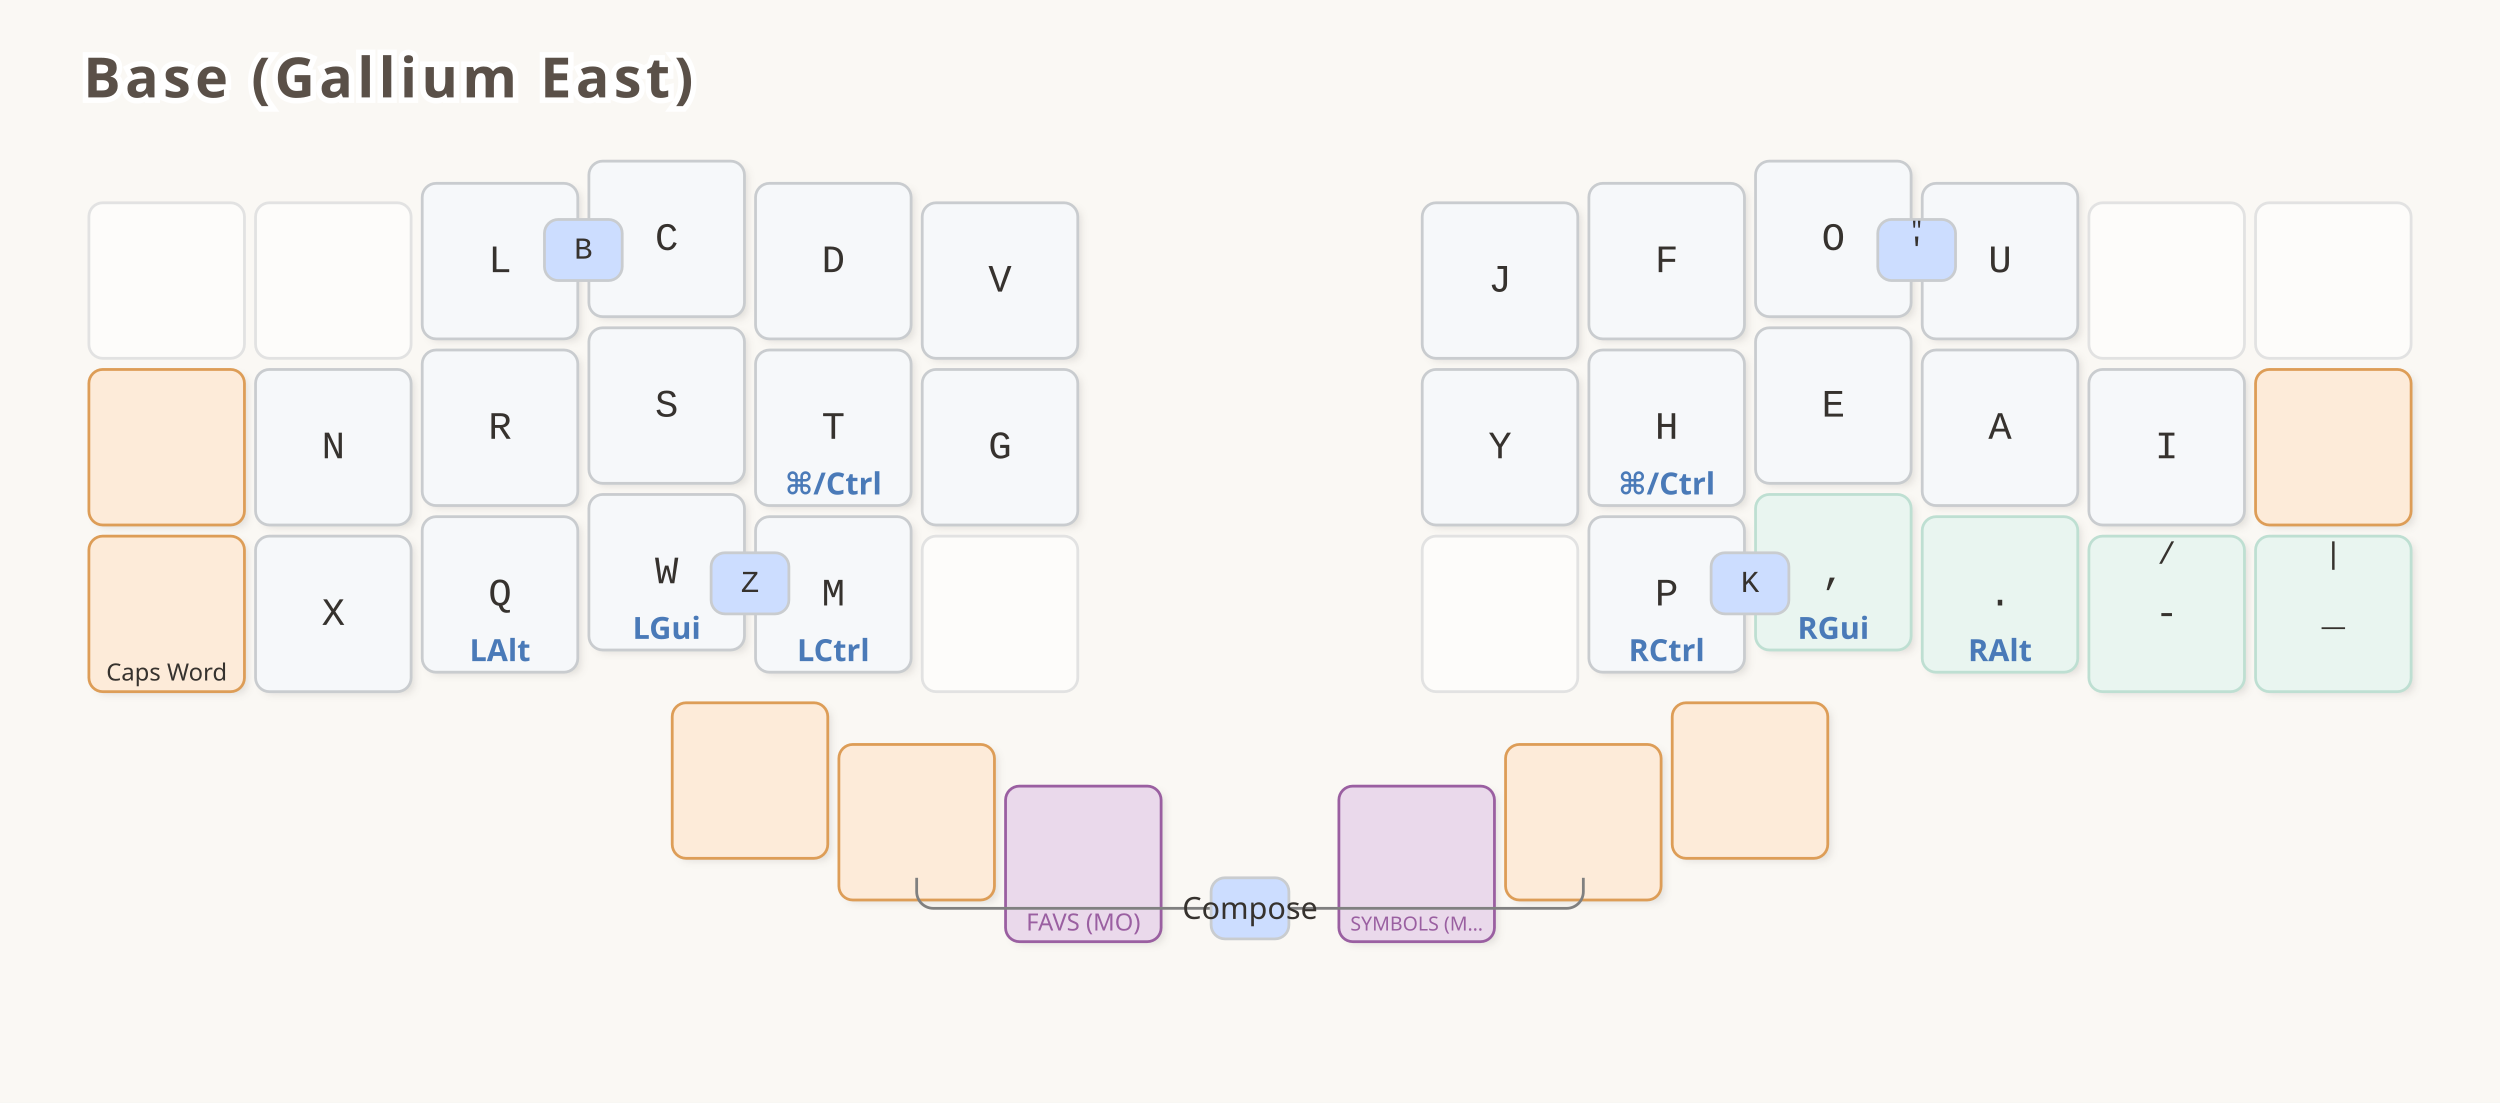
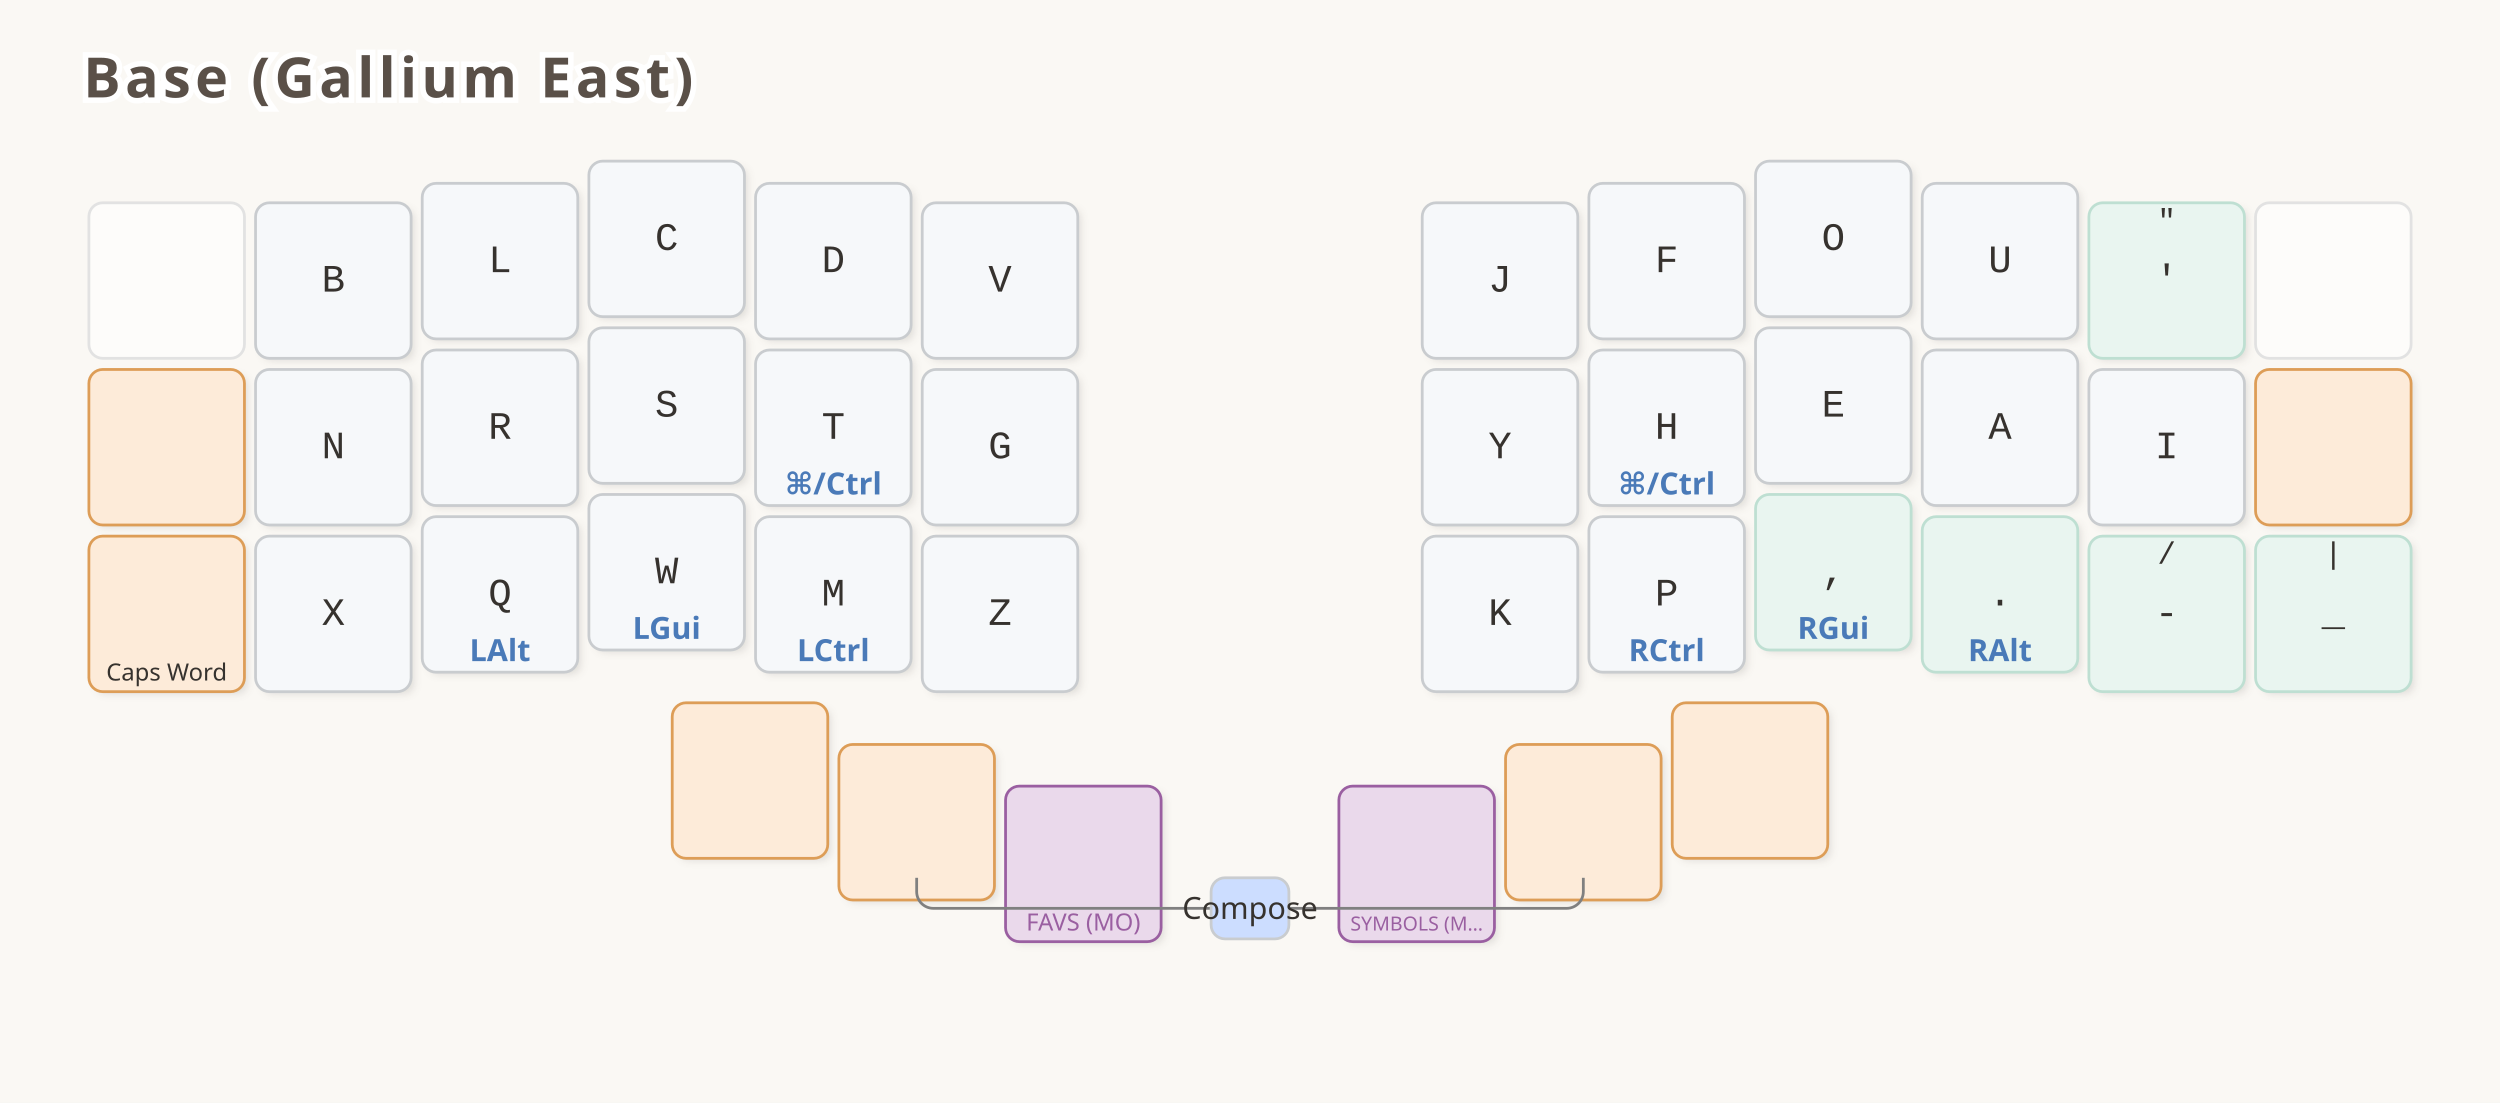
<svg xmlns="http://www.w3.org/2000/svg" xmlns:xlink="http://www.w3.org/1999/xlink" width="900" height="397" viewBox="0 0 900 397" class="keymap">
  <defs>
    <filter id="sh" x="-50%" y="-50%" width="200%" height="200%" color-interpolation-filters="sRGB">
      <feGaussianBlur stdDeviation="1.6" />
    </filter>
  </defs>
  <rect x="0" y="0" width="100%" height="100%" fill="#faf8f4" />
  <defs>/* start glyphs */
<svg id="mdi:apple-keyboard-shift">
      <svg id="mdi-apple-keyboard-shift" viewBox="0 0 24 24">
        <path d="M15,18V12H17.17L12,6.83L6.83,12H9V18H15M12,4L22,14H17V20H7V14H2L12,4Z" />
        <defs>
          <pattern id="stripes" patternUnits="userSpaceOnUse" width="8" height="8" patternTransform="rotate(45)">
            <rect width="8" height="8" fill="#efefef" />
            <rect width="4" height="8" fill="#c8c8c8" />
          </pattern>
        </defs>
      </svg>
      <defs>
        <pattern id="stripes" patternUnits="userSpaceOnUse" width="8" height="8" patternTransform="rotate(45)">
          <rect width="8" height="8" fill="#efefef" />
          <rect width="4" height="8" fill="#c8c8c8" />
        </pattern>
      </defs>
    </svg>
    <svg id="mdi:backspace-outline">
      <svg id="mdi-backspace-outline" viewBox="0 0 24 24">
        <path d="M19,15.59L17.59,17L14,13.41L10.41,17L9,15.59L12.59,12L9,8.41L10.41,7L14,10.59L17.59,7L19,8.41L15.41,12L19,15.59M22,3A2,2 0 0,1 24,5V19A2,2 0 0,1 22,21H7C6.31,21 5.77,20.64 5.41,20.11L0,12L5.41,3.88C5.77,3.35 6.31,3 7,3H22M22,5H7L2.28,12L7,19H22V5Z" />
        <defs>
          <pattern id="stripes" patternUnits="userSpaceOnUse" width="8" height="8" patternTransform="rotate(45)">
            <rect width="8" height="8" fill="#efefef" />
            <rect width="4" height="8" fill="#c8c8c8" />
          </pattern>
        </defs>
      </svg>
      <defs>
        <pattern id="stripes" patternUnits="userSpaceOnUse" width="8" height="8" patternTransform="rotate(45)">
          <rect width="8" height="8" fill="#efefef" />
          <rect width="4" height="8" fill="#c8c8c8" />
        </pattern>
      </defs>
    </svg>
    <svg id="mdi:format-letter-case-upper">
      <svg id="mdi-format-letter-case-upper" viewBox="0 0 24 24">
        <path d="M20.06,18C20,17.83 19.91,17.54 19.86,17.11C19.19,17.81 18.38,18.16 17.45,18.16C16.62,18.16 15.93,17.92 15.4,17.45C14.87,17 14.6,16.39 14.6,15.66C14.6,14.78 14.93,14.1 15.6,13.61C16.27,13.12 17.21,12.88 18.43,12.88H19.83V12.24C19.83,11.75 19.68,11.36 19.38,11.07C19.08,10.78 18.63,10.64 18.05,10.64C17.53,10.64 17.1,10.76 16.75,11C16.4,11.25 16.23,11.54 16.23,11.89H14.77C14.77,11.46 14.92,11.05 15.22,10.65C15.5,10.25 15.93,9.94 16.44,9.71C16.95,9.5 17.5,9.36 18.13,9.36C19.11,9.36 19.87,9.6 20.42,10.09C20.97,10.58 21.26,11.25 21.28,12.11V16C21.28,16.8 21.38,17.42 21.58,17.88V18H20.06M17.66,16.88C18.11,16.88 18.54,16.77 18.95,16.56C19.35,16.35 19.65,16.07 19.83,15.73V14.16H18.7C16.93,14.16 16.04,14.63 16.04,15.57C16.04,16 16.19,16.3 16.5,16.53C16.8,16.76 17.18,16.88 17.66,16.88M5.46,13.71H9.53L7.5,8.29L5.46,13.71M6.64,6H8.36L13.07,18H11.14L10.17,15.43H4.82L3.86,18H1.93L6.64,6M2,20H13V22H2V20Z" />
        <defs>
          <pattern id="stripes" patternUnits="userSpaceOnUse" width="8" height="8" patternTransform="rotate(45)">
            <rect width="8" height="8" fill="#efefef" />
            <rect width="4" height="8" fill="#c8c8c8" />
          </pattern>
        </defs>
      </svg>
      <defs>
        <pattern id="stripes" patternUnits="userSpaceOnUse" width="8" height="8" patternTransform="rotate(45)">
          <rect width="8" height="8" fill="#efefef" />
          <rect width="4" height="8" fill="#c8c8c8" />
        </pattern>
      </defs>
    </svg>
    <svg id="mdi:keyboard-esc">
      <svg id="mdi-keyboard-esc" viewBox="0 0 24 24">
        <path d="M1 7H7V9H3V11H7V13H3V15H7V17H1V7M11 7H15V9H11V11H13C14.11 11 15 11.9 15 13V15C15 16.11 14.11 17 13 17H9V15H13V13H11C9.9 13 9 12.11 9 11V9C9 7.9 9.9 7 11 7M19 7H21C22.11 7 23 7.9 23 9V10H21V9H19V15H21V14H23V15C23 16.11 22.11 17 21 17H19C17.9 17 17 16.11 17 15V9C17 7.9 17.9 7 19 7Z" />
        <defs>
          <pattern id="stripes" patternUnits="userSpaceOnUse" width="8" height="8" patternTransform="rotate(45)">
            <rect width="8" height="8" fill="#efefef" />
            <rect width="4" height="8" fill="#c8c8c8" />
          </pattern>
        </defs>
      </svg>
      <defs>
        <pattern id="stripes" patternUnits="userSpaceOnUse" width="8" height="8" patternTransform="rotate(45)">
          <rect width="8" height="8" fill="#efefef" />
          <rect width="4" height="8" fill="#c8c8c8" />
        </pattern>
      </defs>
    </svg>
    <svg id="mdi:keyboard-return">
      <svg id="mdi-keyboard-return" viewBox="0 0 24 24">
        <path d="M19,7V11H5.83L9.41,7.41L8,6L2,12L8,18L9.41,16.58L5.83,13H21V7H19Z" />
        <defs>
          <pattern id="stripes" patternUnits="userSpaceOnUse" width="8" height="8" patternTransform="rotate(45)">
            <rect width="8" height="8" fill="#efefef" />
            <rect width="4" height="8" fill="#c8c8c8" />
          </pattern>
        </defs>
      </svg>
      <defs>
        <pattern id="stripes" patternUnits="userSpaceOnUse" width="8" height="8" patternTransform="rotate(45)">
          <rect width="8" height="8" fill="#efefef" />
          <rect width="4" height="8" fill="#c8c8c8" />
        </pattern>
      </defs>
    </svg>
    <svg id="mdi:keyboard-space">
      <svg id="mdi-keyboard-space" viewBox="0 0 24 24">
        <path d="M3 15H5V19H19V15H21V19C21 20.1 20.1 21 19 21H5C3.9 21 3 20.1 3 19V15Z" />
        <defs>
          <pattern id="stripes" patternUnits="userSpaceOnUse" width="8" height="8" patternTransform="rotate(45)">
            <rect width="8" height="8" fill="#efefef" />
            <rect width="4" height="8" fill="#c8c8c8" />
          </pattern>
        </defs>
      </svg>
      <defs>
        <pattern id="stripes" patternUnits="userSpaceOnUse" width="8" height="8" patternTransform="rotate(45)">
          <rect width="8" height="8" fill="#efefef" />
          <rect width="4" height="8" fill="#c8c8c8" />
        </pattern>
      </defs>
    </svg>
    <svg id="mdi:keyboard-tab">
      <svg id="mdi-keyboard-tab" viewBox="0 0 24 24">
        <path d="M20,18H22V6H20M11.59,7.41L15.17,11H1V13H15.17L11.59,16.58L13,18L19,12L13,6L11.59,7.41Z" />
        <defs>
          <pattern id="stripes" patternUnits="userSpaceOnUse" width="8" height="8" patternTransform="rotate(45)">
            <rect width="8" height="8" fill="#efefef" />
            <rect width="4" height="8" fill="#c8c8c8" />
          </pattern>
        </defs>
      </svg>
      <defs>
        <pattern id="stripes" patternUnits="userSpaceOnUse" width="8" height="8" patternTransform="rotate(45)">
          <rect width="8" height="8" fill="#efefef" />
          <rect width="4" height="8" fill="#c8c8c8" />
        </pattern>
      </defs>
    </svg>
    <svg id="mdi:layers-outline">
      <svg id="mdi-layers-outline" viewBox="0 0 24 24">
        <path d="M12,18.54L19.37,12.8L21,14.07L12,21.07L3,14.07L4.62,12.81L12,18.54M12,16L3,9L12,2L21,9L12,16M12,4.53L6.26,9L12,13.47L17.74,9L12,4.53Z" />
        <defs>
          <pattern id="stripes" patternUnits="userSpaceOnUse" width="8" height="8" patternTransform="rotate(45)">
            <rect width="8" height="8" fill="#efefef" />
            <rect width="4" height="8" fill="#c8c8c8" />
          </pattern>
        </defs>
      </svg>
      <defs>
        <pattern id="stripes" patternUnits="userSpaceOnUse" width="8" height="8" patternTransform="rotate(45)">
          <rect width="8" height="8" fill="#efefef" />
          <rect width="4" height="8" fill="#c8c8c8" />
        </pattern>
      </defs>
    </svg>
  </defs>/* end glyphs */
<style>/* inherit to force styles through use tags */
svg path {
    fill: inherit;
}

/* font and background color specifications */
svg.keymap {
    font-family: 'Source Sans 3','Source Sans Pro',sans-serif;
    font-size: 14px;
    font-kerning: normal;
    text-rendering: optimizeLegibility;
    fill: #24292e;
}

/* default key styling */
rect.key {
    fill: #f6f8fa;
}

rect.key, rect.combo {
    stroke: #c9cccf;
    stroke-width: 1;
}

/* default key side styling, only used is draw_key_sides is set */
rect.side {
    filter: brightness(90%);
}

/* color accent for combo boxes */
rect.combo, rect.combo-separate {
    fill: #cdf;
}

/* color accent for held keys */
rect.held, rect.combo.held {
    fill: #fdd;
}

/* color accent for ghost (optional) keys */
rect.ghost, rect.combo.ghost {
    stroke-dasharray: 4, 4;
    stroke-width: 2;
}

text {
    text-anchor: middle;
    dominant-baseline: middle;
}

/* styling for layer labels */
text.label {
    font-weight: 600;
    font-size: 20px;
    letter-spacing: 0.08em;
    fill: #5a5048;
    text-anchor: start;
    stroke: white;
    stroke-width: 4;
    paint-order: stroke;
}

/* styling for optional footer */
text.footer {
    text-anchor: end;
    dominant-baseline: auto;
    stroke: white;
    stroke-width: 4;
    paint-order: stroke;
}

/* styling for combo tap, and key non-tap label text */
text.combo, text.hold, text.shifted, text.left, text.right, text.tl, text.tr, text.bl, text.br {
    font-size: 11px;
}

text.hold, text.bl, text.br {
    text-anchor: middle;
    dominant-baseline: auto;
}

text.shifted, text.tl, text.tr {
    text-anchor: middle;
    dominant-baseline: hanging;
}

text.left, text.tl, text.bl {
    text-anchor: start;
}

text.right, text.tr, text.br {
    text-anchor: end;
}

text.layer-activator {
    text-decoration: underline;
}

/* styling for hold/shifted label text in combo box */
text.combo.hold, text.combo.shifted, text.combo.left, text.combo.right {
    font-size: 8px;
}

/* lighter symbol for transparent keys */
text.trans {
    fill: #7b7e81;
}

/* styling for combo dendrons */
path.combo {
    stroke-width: 1;
    stroke: gray;
    fill: none;
}

/* Start Tabler Icons Cleanup */
/* cannot use height/width with glyphs */
.icon-tabler &gt; path {
    fill: inherit;
    stroke: inherit;
    stroke-width: 2;
}
/* hide tabler's default box */
.icon-tabler &gt; path[stroke="none"][fill="none"] {
    visibility: hidden;
}
/* End Tabler Icons Cleanup */

/* Two-tier palette: pale fills = content regions (ambient), vivid = behavior */
/* Tier 1 - ambient content categories (default dark text) */
/* Palette: grey = alphas/trans (default), white = unused, green = symbols,
   purple = layers, blue = navigation (incl. latches), orange = everything else */
svg.keymap { fill: #36322e; }
.key.none rect.key { fill: white; opacity: 50%; }
.key.symbol rect.key { fill: #e9f5f0; stroke: #bedfd2; }
.key.layer rect.key { fill: #ead9eb; stroke: #9a5fa1; }
.key.layer.tap, .key.layer.hold, .key.layer.shifted { fill: #9a5fa1; }
.key.nav rect.key { fill: #dbe9f8; stroke: #6b97c9; }
.key.delhold.tap, .key.delhold.hold, .key.delhold.shifted { fill: #c25f54; }
.key.editing rect.key, .key.state rect.key, .key.danger rect.key, .key.modifier rect.key { fill: #fdebd9; stroke: #dd9d57; }
.key.system rect.key { fill: #f9f0c9; stroke: #cdb94e; }
.key.modifier.tap, .key.modifier.hold, .key.modifier.shifted { fill: #b06c1f; }
.key.modtap.hold { fill: #4a7ab8; font-weight: bold; }
.key.held rect.key { fill: url(#stripes); stroke: #999999; }
.combo.state rect.key { fill: #fdebd9; stroke: #dd9d57; }
.combo.symbol rect.key { fill: #e9f5f0; stroke: #bedfd2; }
.key.shifted { transform: translateY(2px); }
.key.hold {transform: translateY(-2px); }
</style>
  <g transform="translate(30, 0)" class="layer-Base (Gallium East)">
    <text x="0" y="28" class="label" id="Base-Gallium-East">Base (Gallium East)</text>
    <g transform="translate(0, 56)">
      <g transform="translate(30, 45)" class="key none keypos-0">
        <rect rx="5" ry="5" x="-28" y="-28" width="56" height="56" class="key none" />
      </g>
-       <g transform="translate(90, 45)" class="key none keypos-1">
-         <rect rx="5" ry="5" x="-28" y="-28" width="56" height="56" class="key none" />
+       <g transform="translate(90, 45)" class="key keypos-1">
+         <rect x="-25.2" y="-25.5" width="54" height="54" rx="3" ry="3" fill="#3a2f25" opacity="0.16" filter="url(#sh)" />
+         <rect rx="5" ry="5" x="-28" y="-28" width="56" height="56" class="key" />
+         <text style="font-family:SFMono-Regular,Consolas,Liberation Mono,Menlo,monospace" x="0" y="0" class="key tap">B</text>
      </g>
      <g transform="translate(150, 38)" class="key keypos-2">
        <rect x="-25.2" y="-25.5" width="54" height="54" rx="3" ry="3" fill="#3a2f25" opacity="0.16" filter="url(#sh)" />
        <rect rx="5" ry="5" x="-28" y="-28" width="56" height="56" class="key" />
        <text style="font-family:SFMono-Regular,Consolas,Liberation Mono,Menlo,monospace" x="0" y="0" class="key tap">L</text>
      </g>
      <g transform="translate(210, 30)" class="key keypos-3">
        <rect x="-25.2" y="-25.5" width="54" height="54" rx="3" ry="3" fill="#3a2f25" opacity="0.16" filter="url(#sh)" />
        <rect rx="5" ry="5" x="-28" y="-28" width="56" height="56" class="key" />
        <text style="font-family:SFMono-Regular,Consolas,Liberation Mono,Menlo,monospace" x="0" y="0" class="key tap">C</text>
      </g>
      <g transform="translate(270, 38)" class="key keypos-4">
        <rect x="-25.2" y="-25.5" width="54" height="54" rx="3" ry="3" fill="#3a2f25" opacity="0.16" filter="url(#sh)" />
        <rect rx="5" ry="5" x="-28" y="-28" width="56" height="56" class="key" />
        <text style="font-family:SFMono-Regular,Consolas,Liberation Mono,Menlo,monospace" x="0" y="0" class="key tap">D</text>
      </g>
      <g transform="translate(330, 45)" class="key keypos-5">
        <rect x="-25.2" y="-25.5" width="54" height="54" rx="3" ry="3" fill="#3a2f25" opacity="0.16" filter="url(#sh)" />
        <rect rx="5" ry="5" x="-28" y="-28" width="56" height="56" class="key" />
        <text style="font-family:SFMono-Regular,Consolas,Liberation Mono,Menlo,monospace" x="0" y="0" class="key tap">V</text>
      </g>
      <g transform="translate(510, 45)" class="key keypos-6">
        <rect x="-25.2" y="-25.5" width="54" height="54" rx="3" ry="3" fill="#3a2f25" opacity="0.16" filter="url(#sh)" />
        <rect rx="5" ry="5" x="-28" y="-28" width="56" height="56" class="key" />
        <text style="font-family:SFMono-Regular,Consolas,Liberation Mono,Menlo,monospace" x="0" y="0" class="key tap">J</text>
      </g>
      <g transform="translate(570, 38)" class="key keypos-7">
        <rect x="-25.2" y="-25.5" width="54" height="54" rx="3" ry="3" fill="#3a2f25" opacity="0.16" filter="url(#sh)" />
        <rect rx="5" ry="5" x="-28" y="-28" width="56" height="56" class="key" />
        <text style="font-family:SFMono-Regular,Consolas,Liberation Mono,Menlo,monospace" x="0" y="0" class="key tap">F</text>
      </g>
      <g transform="translate(630, 30)" class="key keypos-8">
        <rect x="-25.2" y="-25.5" width="54" height="54" rx="3" ry="3" fill="#3a2f25" opacity="0.16" filter="url(#sh)" />
        <rect rx="5" ry="5" x="-28" y="-28" width="56" height="56" class="key" />
        <text style="font-family:SFMono-Regular,Consolas,Liberation Mono,Menlo,monospace" x="0" y="0" class="key tap">O</text>
      </g>
      <g transform="translate(690, 38)" class="key keypos-9">
        <rect x="-25.2" y="-25.5" width="54" height="54" rx="3" ry="3" fill="#3a2f25" opacity="0.16" filter="url(#sh)" />
        <rect rx="5" ry="5" x="-28" y="-28" width="56" height="56" class="key" />
        <text style="font-family:SFMono-Regular,Consolas,Liberation Mono,Menlo,monospace" x="0" y="0" class="key tap">U</text>
      </g>
-       <g transform="translate(750, 45)" class="key none keypos-10">
-         <rect rx="5" ry="5" x="-28" y="-28" width="56" height="56" class="key none" />
+       <g transform="translate(750, 45)" class="key symbol keypos-10">
+         <rect x="-25.2" y="-25.5" width="54" height="54" rx="3" ry="3" fill="#3a2f25" opacity="0.16" filter="url(#sh)" />
+         <rect rx="5" ry="5" x="-28" y="-28" width="56" height="56" class="key symbol" />
+         <text style="font-family:SFMono-Regular,Consolas,Liberation Mono,Menlo,monospace" x="0" y="0" class="key symbol tap">'</text>
+         <text style="font-family:SFMono-Regular,Consolas,Liberation Mono,Menlo,monospace" x="0" y="-26" class="key symbol shifted">"</text>
      </g>
      <g transform="translate(810, 45)" class="key none keypos-11">
        <rect rx="5" ry="5" x="-28" y="-28" width="56" height="56" class="key none" />
      </g>
      <g transform="translate(30, 105)" class="key editing keypos-12">
        <rect x="-25.2" y="-25.5" width="54" height="54" rx="3" ry="3" fill="#3a2f25" opacity="0.16" filter="url(#sh)" />
        <rect rx="5" ry="5" x="-28" y="-28" width="56" height="56" class="key editing" />
        <use href="#mdi:keyboard-tab" xlink:href="#mdi:keyboard-tab" x="-7" y="-7" height="14" width="14.0" class="key editing tap glyph mdi:keyboard-tab" />
      </g>
      <g transform="translate(90, 105)" class="key keypos-13">
        <rect x="-25.2" y="-25.5" width="54" height="54" rx="3" ry="3" fill="#3a2f25" opacity="0.16" filter="url(#sh)" />
        <rect rx="5" ry="5" x="-28" y="-28" width="56" height="56" class="key" />
        <text style="font-family:SFMono-Regular,Consolas,Liberation Mono,Menlo,monospace" x="0" y="0" class="key tap">N</text>
      </g>
      <g transform="translate(150, 98)" class="key keypos-14">
        <rect x="-25.2" y="-25.5" width="54" height="54" rx="3" ry="3" fill="#3a2f25" opacity="0.16" filter="url(#sh)" />
        <rect rx="5" ry="5" x="-28" y="-28" width="56" height="56" class="key" />
        <text style="font-family:SFMono-Regular,Consolas,Liberation Mono,Menlo,monospace" x="0" y="0" class="key tap">R</text>
      </g>
      <g transform="translate(210, 90)" class="key keypos-15">
        <rect x="-25.2" y="-25.5" width="54" height="54" rx="3" ry="3" fill="#3a2f25" opacity="0.16" filter="url(#sh)" />
        <rect rx="5" ry="5" x="-28" y="-28" width="56" height="56" class="key" />
        <text style="font-family:SFMono-Regular,Consolas,Liberation Mono,Menlo,monospace" x="0" y="0" class="key tap">S</text>
      </g>
      <g transform="translate(270, 98)" class="key modtap keypos-16">
        <rect x="-25.2" y="-25.5" width="54" height="54" rx="3" ry="3" fill="#3a2f25" opacity="0.16" filter="url(#sh)" />
        <rect rx="5" ry="5" x="-28" y="-28" width="56" height="56" class="key modtap" />
        <text style="font-family:SFMono-Regular,Consolas,Liberation Mono,Menlo,monospace" x="0" y="0" class="key modtap tap">T</text>
        <text x="0" y="26" class="key modtap hold">⌘/Ctrl</text>
      </g>
      <g transform="translate(330, 105)" class="key keypos-17">
        <rect x="-25.2" y="-25.5" width="54" height="54" rx="3" ry="3" fill="#3a2f25" opacity="0.16" filter="url(#sh)" />
        <rect rx="5" ry="5" x="-28" y="-28" width="56" height="56" class="key" />
        <text style="font-family:SFMono-Regular,Consolas,Liberation Mono,Menlo,monospace" x="0" y="0" class="key tap">G</text>
      </g>
      <g transform="translate(510, 105)" class="key keypos-18">
        <rect x="-25.2" y="-25.5" width="54" height="54" rx="3" ry="3" fill="#3a2f25" opacity="0.16" filter="url(#sh)" />
        <rect rx="5" ry="5" x="-28" y="-28" width="56" height="56" class="key" />
        <text style="font-family:SFMono-Regular,Consolas,Liberation Mono,Menlo,monospace" x="0" y="0" class="key tap">Y</text>
      </g>
      <g transform="translate(570, 98)" class="key modtap keypos-19">
        <rect x="-25.2" y="-25.5" width="54" height="54" rx="3" ry="3" fill="#3a2f25" opacity="0.16" filter="url(#sh)" />
        <rect rx="5" ry="5" x="-28" y="-28" width="56" height="56" class="key modtap" />
        <text style="font-family:SFMono-Regular,Consolas,Liberation Mono,Menlo,monospace" x="0" y="0" class="key modtap tap">H</text>
        <text x="0" y="26" class="key modtap hold">⌘/Ctrl</text>
      </g>
      <g transform="translate(630, 90)" class="key keypos-20">
        <rect x="-25.2" y="-25.5" width="54" height="54" rx="3" ry="3" fill="#3a2f25" opacity="0.16" filter="url(#sh)" />
        <rect rx="5" ry="5" x="-28" y="-28" width="56" height="56" class="key" />
        <text style="font-family:SFMono-Regular,Consolas,Liberation Mono,Menlo,monospace" x="0" y="0" class="key tap">E</text>
      </g>
      <g transform="translate(690, 98)" class="key keypos-21">
        <rect x="-25.2" y="-25.5" width="54" height="54" rx="3" ry="3" fill="#3a2f25" opacity="0.16" filter="url(#sh)" />
        <rect rx="5" ry="5" x="-28" y="-28" width="56" height="56" class="key" />
        <text style="font-family:SFMono-Regular,Consolas,Liberation Mono,Menlo,monospace" x="0" y="0" class="key tap">A</text>
      </g>
      <g transform="translate(750, 105)" class="key keypos-22">
        <rect x="-25.2" y="-25.5" width="54" height="54" rx="3" ry="3" fill="#3a2f25" opacity="0.16" filter="url(#sh)" />
        <rect rx="5" ry="5" x="-28" y="-28" width="56" height="56" class="key" />
        <text style="font-family:SFMono-Regular,Consolas,Liberation Mono,Menlo,monospace" x="0" y="0" class="key tap">I</text>
      </g>
      <g transform="translate(810, 105)" class="key editing keypos-23">
        <rect x="-25.2" y="-25.5" width="54" height="54" rx="3" ry="3" fill="#3a2f25" opacity="0.16" filter="url(#sh)" />
        <rect rx="5" ry="5" x="-28" y="-28" width="56" height="56" class="key editing" />
        <use href="#mdi:backspace-outline" xlink:href="#mdi:backspace-outline" x="-7" y="-7" height="14" width="14.0" class="key editing tap glyph mdi:backspace-outline" />
      </g>
      <g transform="translate(30, 165)" class="key state keypos-24">
        <rect x="-25.2" y="-25.5" width="54" height="54" rx="3" ry="3" fill="#3a2f25" opacity="0.16" filter="url(#sh)" />
        <rect rx="5" ry="5" x="-28" y="-28" width="56" height="56" class="key state" />
        <use href="#mdi:format-letter-case-upper" xlink:href="#mdi:format-letter-case-upper" x="-7" y="-7" height="14" width="14.0" class="key state tap glyph mdi:format-letter-case-upper" />
        <text x="0" y="26" class="key state hold">
          <tspan style="font-size: 78%">Caps Word</tspan>
        </text>
      </g>
      <g transform="translate(90, 165)" class="key keypos-25">
        <rect x="-25.2" y="-25.5" width="54" height="54" rx="3" ry="3" fill="#3a2f25" opacity="0.16" filter="url(#sh)" />
        <rect rx="5" ry="5" x="-28" y="-28" width="56" height="56" class="key" />
        <text style="font-family:SFMono-Regular,Consolas,Liberation Mono,Menlo,monospace" x="0" y="0" class="key tap">X</text>
      </g>
      <g transform="translate(150, 158)" class="key modtap keypos-26">
        <rect x="-25.2" y="-25.5" width="54" height="54" rx="3" ry="3" fill="#3a2f25" opacity="0.16" filter="url(#sh)" />
        <rect rx="5" ry="5" x="-28" y="-28" width="56" height="56" class="key modtap" />
        <text style="font-family:SFMono-Regular,Consolas,Liberation Mono,Menlo,monospace" x="0" y="0" class="key modtap tap">Q</text>
        <text x="0" y="26" class="key modtap hold">LAlt</text>
      </g>
      <g transform="translate(210, 150)" class="key modtap keypos-27">
        <rect x="-25.2" y="-25.5" width="54" height="54" rx="3" ry="3" fill="#3a2f25" opacity="0.16" filter="url(#sh)" />
        <rect rx="5" ry="5" x="-28" y="-28" width="56" height="56" class="key modtap" />
        <text style="font-family:SFMono-Regular,Consolas,Liberation Mono,Menlo,monospace" x="0" y="0" class="key modtap tap">W</text>
        <text x="0" y="26" class="key modtap hold">LGui</text>
      </g>
      <g transform="translate(270, 158)" class="key modtap keypos-28">
        <rect x="-25.2" y="-25.5" width="54" height="54" rx="3" ry="3" fill="#3a2f25" opacity="0.16" filter="url(#sh)" />
        <rect rx="5" ry="5" x="-28" y="-28" width="56" height="56" class="key modtap" />
        <text style="font-family:SFMono-Regular,Consolas,Liberation Mono,Menlo,monospace" x="0" y="0" class="key modtap tap">M</text>
        <text x="0" y="26" class="key modtap hold">LCtrl</text>
      </g>
-       <g transform="translate(330, 165)" class="key none keypos-29">
-         <rect rx="5" ry="5" x="-28" y="-28" width="56" height="56" class="key none" />
-       </g>
-       <g transform="translate(510, 165)" class="key none keypos-30">
-         <rect rx="5" ry="5" x="-28" y="-28" width="56" height="56" class="key none" />
+       <g transform="translate(330, 165)" class="key keypos-29">
+         <rect x="-25.2" y="-25.5" width="54" height="54" rx="3" ry="3" fill="#3a2f25" opacity="0.16" filter="url(#sh)" />
+         <rect rx="5" ry="5" x="-28" y="-28" width="56" height="56" class="key" />
+         <text style="font-family:SFMono-Regular,Consolas,Liberation Mono,Menlo,monospace" x="0" y="0" class="key tap">Z</text>
+       </g>
+       <g transform="translate(510, 165)" class="key keypos-30">
+         <rect x="-25.2" y="-25.5" width="54" height="54" rx="3" ry="3" fill="#3a2f25" opacity="0.16" filter="url(#sh)" />
+         <rect rx="5" ry="5" x="-28" y="-28" width="56" height="56" class="key" />
+         <text style="font-family:SFMono-Regular,Consolas,Liberation Mono,Menlo,monospace" x="0" y="0" class="key tap">K</text>
      </g>
      <g transform="translate(570, 158)" class="key modtap keypos-31">
        <rect x="-25.2" y="-25.5" width="54" height="54" rx="3" ry="3" fill="#3a2f25" opacity="0.16" filter="url(#sh)" />
        <rect rx="5" ry="5" x="-28" y="-28" width="56" height="56" class="key modtap" />
        <text style="font-family:SFMono-Regular,Consolas,Liberation Mono,Menlo,monospace" x="0" y="0" class="key modtap tap">P</text>
        <text x="0" y="26" class="key modtap hold">RCtrl</text>
      </g>
      <g transform="translate(630, 150)" class="key symbol modtap keypos-32">
        <rect x="-25.2" y="-25.5" width="54" height="54" rx="3" ry="3" fill="#3a2f25" opacity="0.16" filter="url(#sh)" />
        <rect rx="5" ry="5" x="-28" y="-28" width="56" height="56" class="key symbol modtap" />
        <text style="font-family:SFMono-Regular,Consolas,Liberation Mono,Menlo,monospace" x="0" y="0" class="key symbol modtap tap">,</text>
        <text x="0" y="26" class="key symbol modtap hold">RGui</text>
      </g>
      <g transform="translate(690, 158)" class="key symbol modtap keypos-33">
        <rect x="-25.2" y="-25.5" width="54" height="54" rx="3" ry="3" fill="#3a2f25" opacity="0.16" filter="url(#sh)" />
        <rect rx="5" ry="5" x="-28" y="-28" width="56" height="56" class="key symbol modtap" />
        <text style="font-family:SFMono-Regular,Consolas,Liberation Mono,Menlo,monospace" x="0" y="0" class="key symbol modtap tap">.</text>
        <text x="0" y="26" class="key symbol modtap hold">RAlt</text>
      </g>
      <g transform="translate(750, 165)" class="key symbol keypos-34">
        <rect x="-25.2" y="-25.5" width="54" height="54" rx="3" ry="3" fill="#3a2f25" opacity="0.16" filter="url(#sh)" />
        <rect rx="5" ry="5" x="-28" y="-28" width="56" height="56" class="key symbol" />
        <text style="font-family:SFMono-Regular,Consolas,Liberation Mono,Menlo,monospace" x="0" y="0" class="key symbol tap">-</text>
        <text style="font-family:SFMono-Regular,Consolas,Liberation Mono,Menlo,monospace" x="0" y="-26" class="key symbol shifted">/</text>
      </g>
      <g transform="translate(810, 165)" class="key symbol keypos-35">
        <rect x="-25.2" y="-25.5" width="54" height="54" rx="3" ry="3" fill="#3a2f25" opacity="0.16" filter="url(#sh)" />
        <rect rx="5" ry="5" x="-28" y="-28" width="56" height="56" class="key symbol" />
        <text style="font-family:SFMono-Regular,Consolas,Liberation Mono,Menlo,monospace" x="0" y="0" class="key symbol tap">_</text>
        <text style="font-family:SFMono-Regular,Consolas,Liberation Mono,Menlo,monospace" x="0" y="-26" class="key symbol shifted">|</text>
      </g>
      <g transform="translate(240, 225)" class="key editing keypos-36">
        <rect x="-25.2" y="-25.5" width="54" height="54" rx="3" ry="3" fill="#3a2f25" opacity="0.16" filter="url(#sh)" />
        <rect rx="5" ry="5" x="-28" y="-28" width="56" height="56" class="key editing" />
        <use href="#mdi:keyboard-esc" xlink:href="#mdi:keyboard-esc" x="-7" y="-7" height="14" width="14.0" class="key editing tap glyph mdi:keyboard-esc" />
      </g>
      <g transform="translate(300, 240)" class="key editing keypos-37">
        <rect x="-25.2" y="-25.5" width="54" height="54" rx="3" ry="3" fill="#3a2f25" opacity="0.16" filter="url(#sh)" />
        <rect rx="5" ry="5" x="-28" y="-28" width="56" height="56" class="key editing" />
        <use href="#mdi:apple-keyboard-shift" xlink:href="#mdi:apple-keyboard-shift" x="-7" y="-7" height="14" width="14.0" class="key editing tap glyph mdi:apple-keyboard-shift" />
      </g>
      <g transform="translate(360, 255)" class="key layer keypos-38">
        <rect x="-25.2" y="-25.5" width="54" height="54" rx="3" ry="3" fill="#3a2f25" opacity="0.16" filter="url(#sh)" />
        <rect rx="5" ry="5" x="-28" y="-28" width="56" height="56" class="key layer" />
        <use href="#mdi:layers-outline" xlink:href="#mdi:layers-outline" x="-7" y="-7" height="14" width="14.0" class="key layer tap glyph mdi:layers-outline" />
        <text x="0" y="26" class="key layer hold">
          <tspan style="font-size: 78%">FAVS (MO)</tspan>
        </text>
      </g>
      <g transform="translate(480, 255)" class="key layer keypos-39">
        <rect x="-25.2" y="-25.5" width="54" height="54" rx="3" ry="3" fill="#3a2f25" opacity="0.16" filter="url(#sh)" />
        <rect rx="5" ry="5" x="-28" y="-28" width="56" height="56" class="key layer" />
        <use href="#mdi:layers-outline" xlink:href="#mdi:layers-outline" x="-7" y="-7" height="14" width="14.0" class="key layer tap glyph mdi:layers-outline" />
        <text x="0" y="26" class="key layer hold">
          <tspan style="font-size: 64%">SYMBOLS (M…</tspan>
        </text>
      </g>
      <g transform="translate(540, 240)" class="key editing keypos-40">
        <rect x="-25.2" y="-25.5" width="54" height="54" rx="3" ry="3" fill="#3a2f25" opacity="0.16" filter="url(#sh)" />
        <rect rx="5" ry="5" x="-28" y="-28" width="56" height="56" class="key editing" />
        <use href="#mdi:keyboard-space" xlink:href="#mdi:keyboard-space" x="-7" y="-7" height="14" width="14.0" class="key editing tap glyph mdi:keyboard-space" />
      </g>
      <g transform="translate(600, 225)" class="key editing keypos-41">
        <rect x="-25.2" y="-25.5" width="54" height="54" rx="3" ry="3" fill="#3a2f25" opacity="0.16" filter="url(#sh)" />
        <rect rx="5" ry="5" x="-28" y="-28" width="56" height="56" class="key editing" />
        <use href="#mdi:keyboard-return" xlink:href="#mdi:keyboard-return" x="-7" y="-7" height="14" width="14.0" class="key editing tap glyph mdi:keyboard-return" />
      </g>
-       <g class="combo combopos-0">
-         <rect rx="5" ry="5" x="166" y="23" width="28" height="22" class="combo" />
-         <text style="font-family:SFMono-Regular,Consolas,Liberation Mono,Menlo,monospace" x="180" y="34" class="combo tap">B</text>
-       </g>
-       <g class="combo symbol combopos-1">
-         <rect rx="5" ry="5" x="646" y="23" width="28" height="22" class="combo symbol" />
-         <text style="font-family:SFMono-Regular,Consolas,Liberation Mono,Menlo,monospace" x="660" y="34" class="combo symbol tap">'</text>
-         <text style="font-family:SFMono-Regular,Consolas,Liberation Mono,Menlo,monospace" x="660" y="25" class="combo symbol shifted">"</text>
-       </g>
-       <g class="combo combopos-2">
-         <rect rx="5" ry="5" x="226" y="143" width="28" height="22" class="combo" />
-         <text style="font-family:SFMono-Regular,Consolas,Liberation Mono,Menlo,monospace" x="240" y="154" class="combo tap">Z</text>
-       </g>
-       <g class="combo combopos-3">
-         <rect rx="5" ry="5" x="586" y="143" width="28" height="22" class="combo" />
-         <text style="font-family:SFMono-Regular,Consolas,Liberation Mono,Menlo,monospace" x="600" y="154" class="combo tap">K</text>
-       </g>
-       <g class="combo state combopos-4">
+       <g class="combo state combopos-0">
        <path d="M420,271 h-114 a6.0,6.0 0 0 1 -6.0,-6.0 v-5" class="combo" />
        <path d="M420,271 h114 a6.0,6.0 0 0 0 6.0,-6.0 v-5" class="combo" />
        <rect rx="5" ry="5" x="406" y="260" width="28" height="22" class="combo state" />
        <text x="420" y="271" class="combo state tap">Compose</text>
      </g>
    </g>
  </g>
  <defs>
    <pattern id="stripes" patternUnits="userSpaceOnUse" width="8" height="8" patternTransform="rotate(45)">
      <rect width="8" height="8" fill="#efefef" />
      <rect width="4" height="8" fill="#c8c8c8" />
    </pattern>
  </defs>
</svg>
